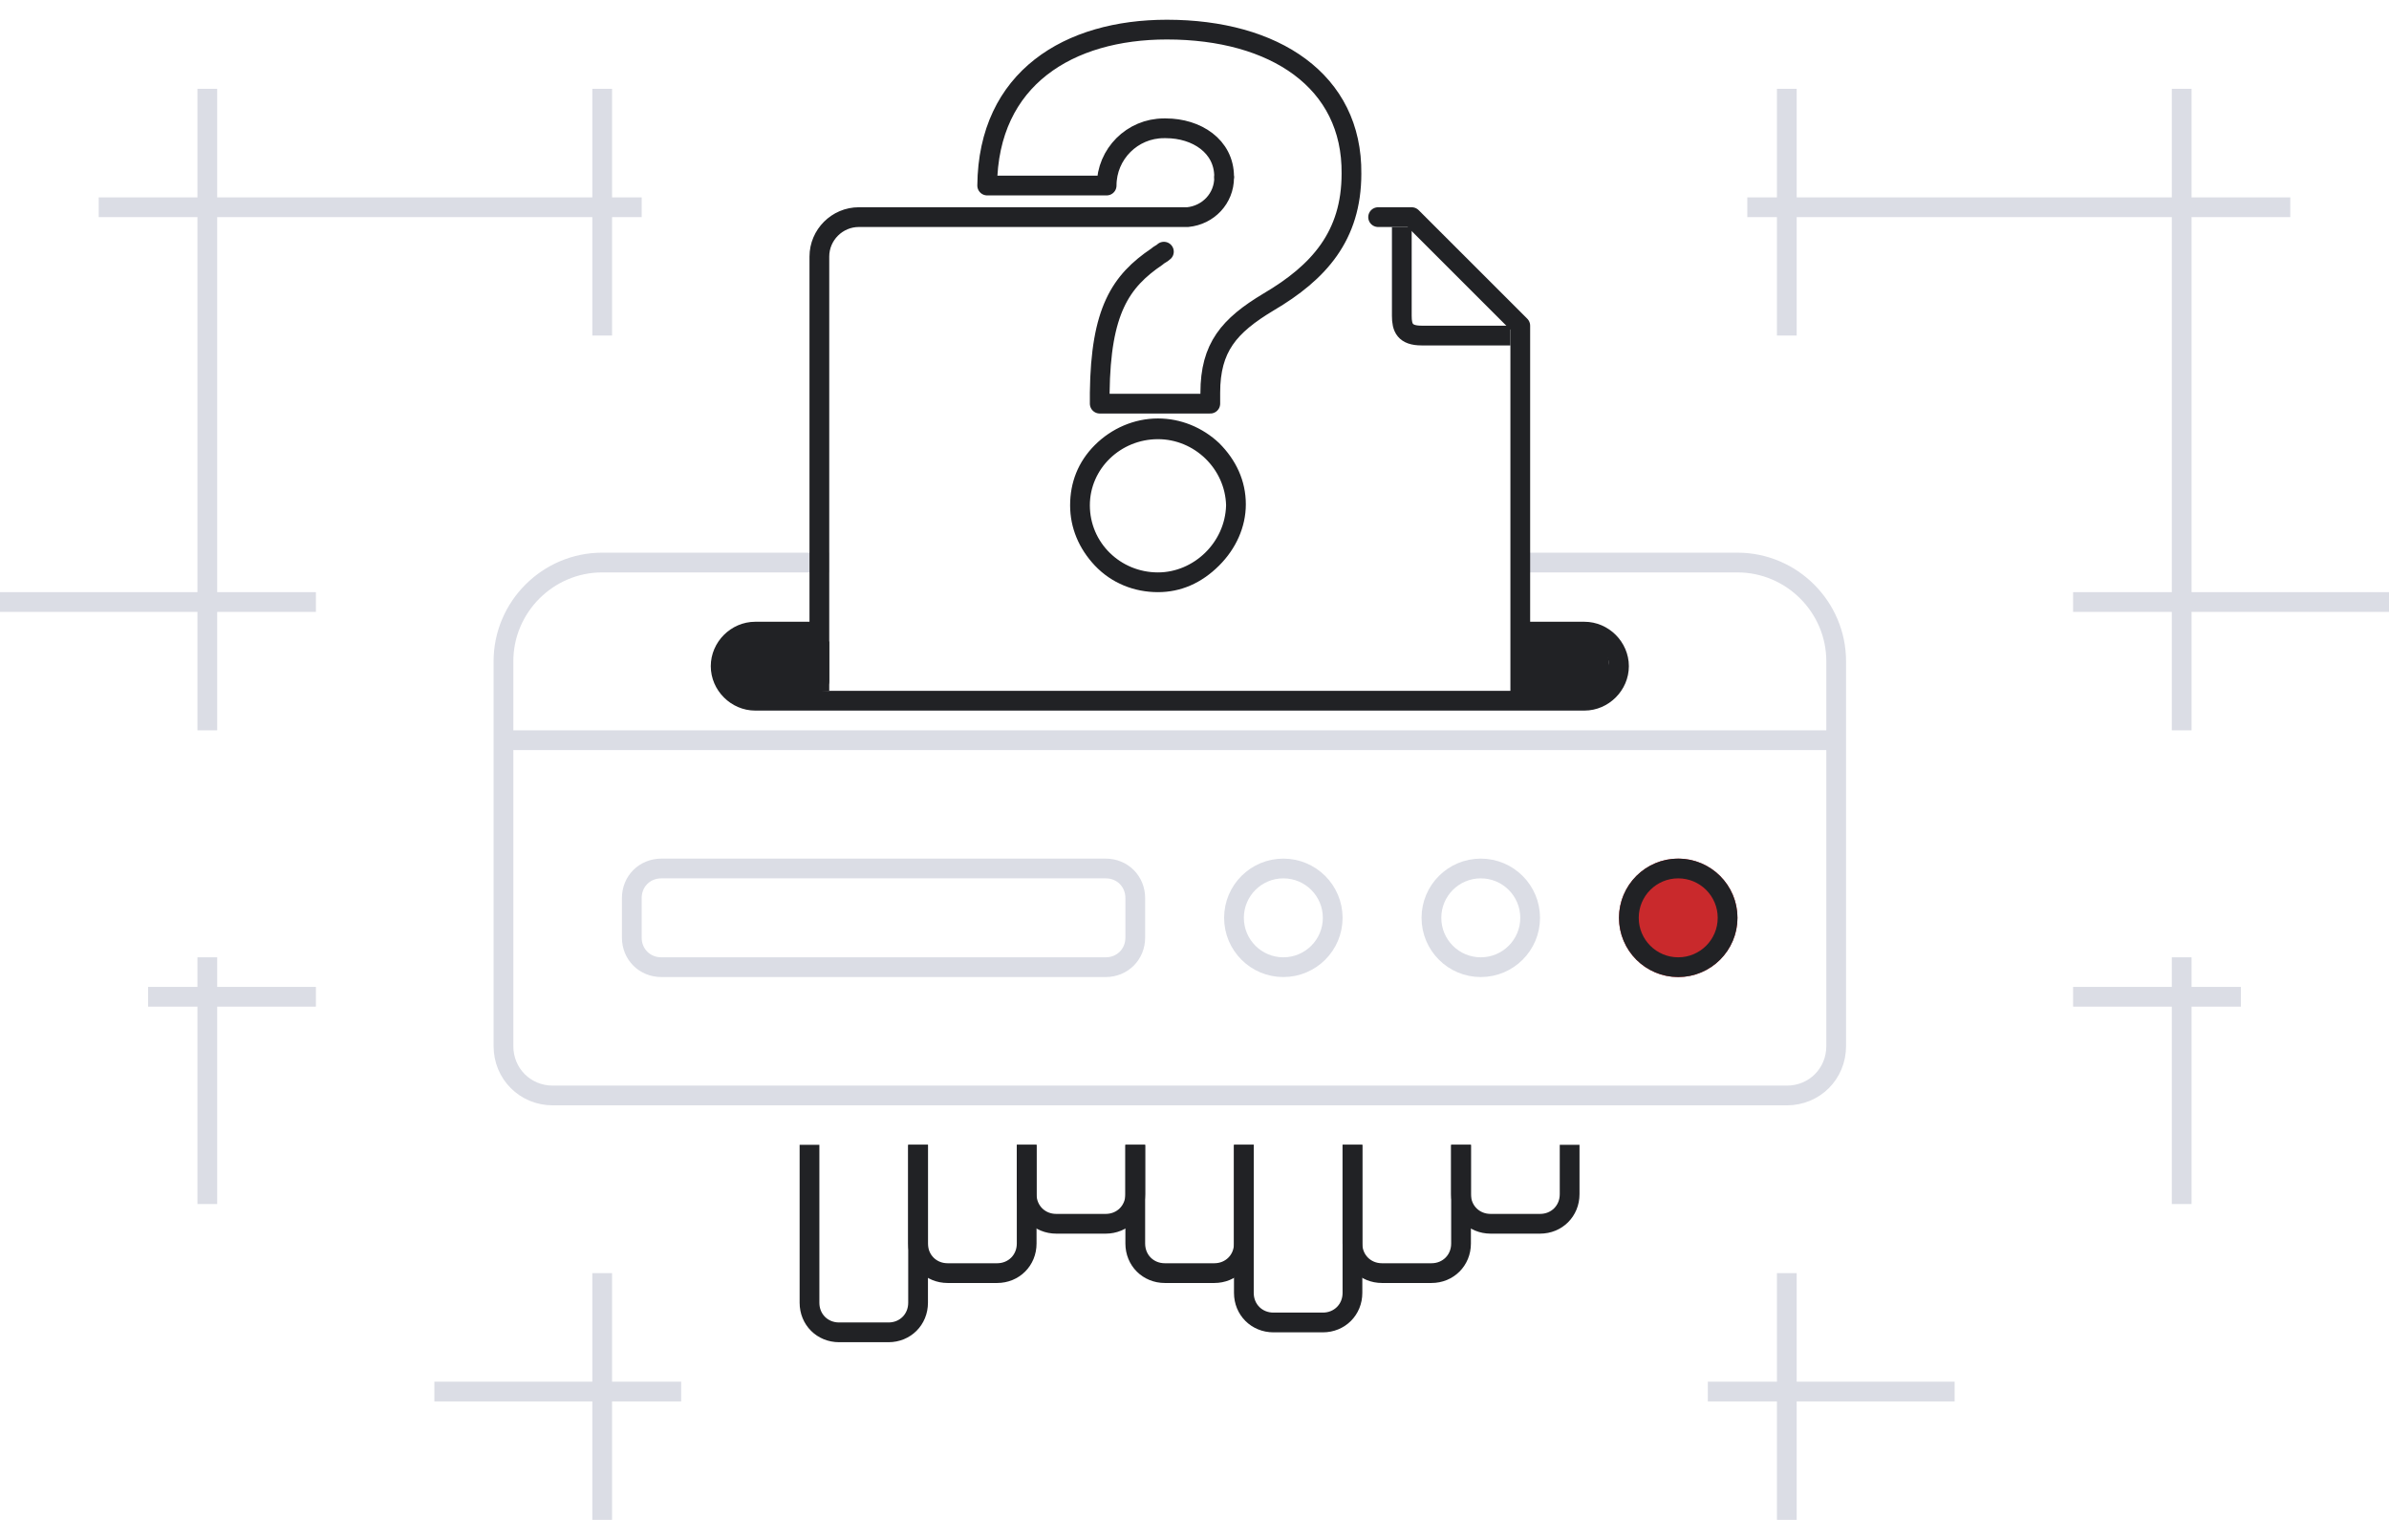
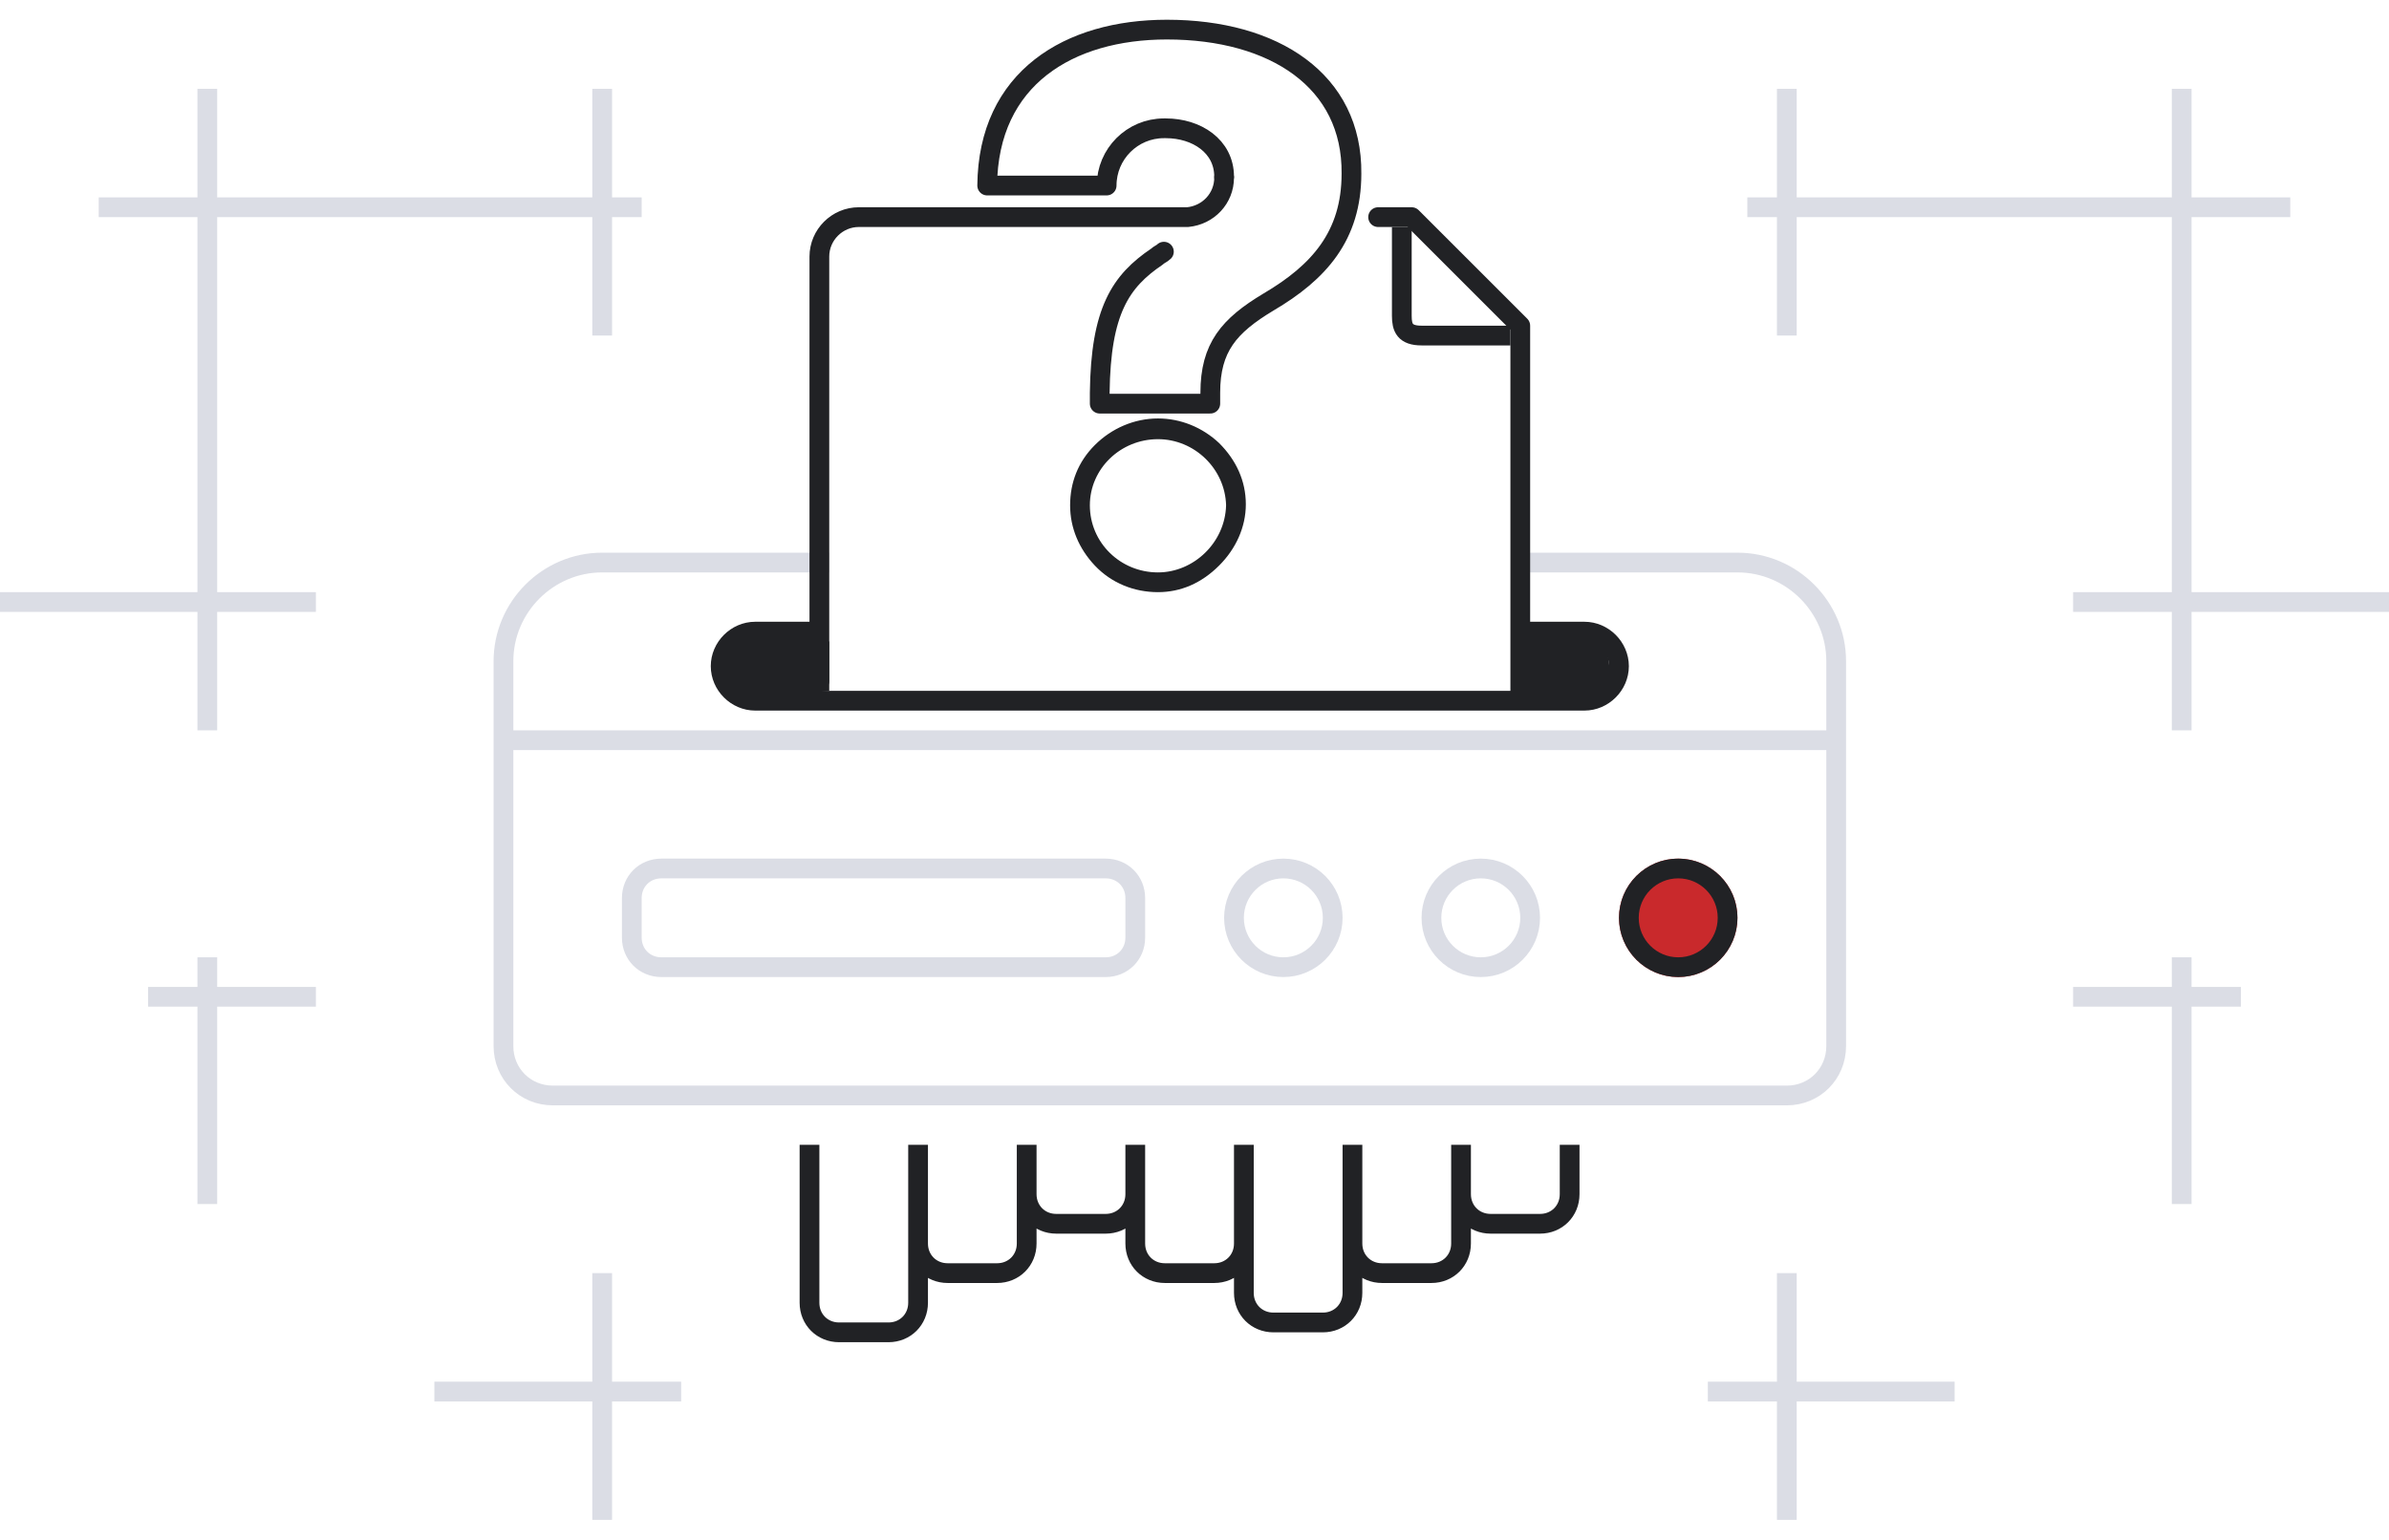
- <svg xmlns="http://www.w3.org/2000/svg" xmlns:xlink="http://www.w3.org/1999/xlink" version="1.1" id="Слой_1" x="0" y="0" viewBox="0 0 242 156" xml:space="preserve">
-   <style>.st1,.st2{fill:none;stroke:#212225;stroke-width:2}.st2{stroke:#dbdde5}.st4{fill:#212225}.st6,.st8{fill:none}.st8{stroke:#212225;stroke-width:2;stroke-linecap:round;stroke-linejoin:round}</style>
+ <svg xmlns="http://www.w3.org/2000/svg" xmlns:xlink="http://www.w3.org/1999/xlink" viewBox="0 0 242 156">
  <defs>
-     <path id="SVGID_1_" d="M0 0h242v156H0z" />
+     <path id="a" d="M0 0h242v156H0z" />
  </defs>
-   <clipPath id="SVGID_2_">
-     <use xlink:href="#SVGID_1_" overflow="visible" />
+   <clipPath id="b">
+     <use xlink:href="#a" overflow="visible" />
  </clipPath>
-   <g id="Canvas" clip-path="url(#SVGID_2_)">
-     <g id="images" transform="translate(0 2)">
-       <g id="Группа_1">
-         <path id="Прямоугольник_скругл._углы_7" class="st1" d="M93 114v16c0 1.7-1.3 3-3 3h-5c-1.7 0-3-1.3-3-3v-16" />
-         <path id="Прямоугольник_скругл._углы_7_копия" class="st1" d="M104 114v10c0 1.7-1.3 3-3 3h-5c-1.7 0-3-1.3-3-3v-10" />
-         <path id="Прямоугольник_скругл._углы_7_копия_2" class="st1" d="M115 114v5c0 1.7-1.3 3-3 3h-5c-1.7 0-3-1.3-3-3v-5" />
-         <path id="Прямоугольник_скругл._углы_7_копия_3" class="st1" d="M126 114v10c0 1.7-1.3 3-3 3h-5c-1.7 0-3-1.3-3-3v-10" />
-         <path id="Прямоугольник_скругл._углы_7_копия_4" class="st1" d="M137 114v15c0 1.7-1.3 3-3 3h-5c-1.7 0-3-1.3-3-3v-15" />
-         <path id="Прямоугольник_скругл._углы_7_копия_6" class="st1" d="M148 114v10c0 1.7-1.3 3-3 3h-5c-1.7 0-3-1.3-3-3v-10" />
-         <path id="Прямоугольник_скругл._углы_7_копия_7" class="st1" d="M159 114v5c0 1.7-1.3 3-3 3h-5c-1.7 0-3-1.3-3-3v-5" />
-       </g>
-       <path id="Прямоугольник_скругл._углы_3" class="st2" d="M153.2 55H176c5.5 0 10 4.5 10 10v39c0 2.8-2.2 5-5 5H56c-2.8 0-5-2.2-5-5V65c0-5.5 4.5-10 10-10h23" />
-       <path id="Фигура_1" d="M51.7 73h133.9" fill="none" stroke="#dbdde5" stroke-width="2" stroke-linecap="round" />
-       <path id="Фигура_2_копия" class="st4" d="M153.2 62.7h8.3c1.6 0 2.7 5.7-.7 5.7s-7.7.3-7.7.3l.1-6zm-77.6-.3c1.7 0 8.4.6 8.4.6v5c-2.6.3-5.3.5-7.9.5-3.7 0-2.2-6.1-.5-6.1z" />
-       <path id="Прямоугольник_скругл._углы_5" class="st1" d="M153.1 62h7.4c1.9 0 3.5 1.6 3.5 3.5s-1.6 3.5-3.5 3.5h-84c-1.9 0-3.5-1.6-3.5-3.5s1.6-3.5 3.5-3.5h7.4" />
-       <g id="Эллипс_1" transform="translate(164 85)">
-         <circle cx="6" cy="6" r="6" fill="#c9292c" />
-         <circle class="st1" cx="6" cy="6" r="5" />
-       </g>
-       <g id="Эллипс_1_копия" transform="translate(144 85)">
-         <circle class="st6" cx="6" cy="6" r="6" />
-         <circle class="st2" cx="6" cy="6" r="5" />
-       </g>
-       <g id="Эллипс_1_копия_2" transform="translate(124 85)">
-         <circle class="st6" cx="6" cy="6" r="6" />
-         <circle class="st2" cx="6" cy="6" r="5" />
-       </g>
-       <g id="Прямоугольник_скругл._углы_6">
-         <path class="st6" d="M4 0h45c2.2 0 4 1.8 4 4v4c0 2.2-1.8 4-4 4H4c-2.2 0-4-1.8-4-4V4c0-2.2 1.8-4 4-4z" transform="translate(63 85)" />
-         <path class="st2" d="M4 1h45c1.7 0 3 1.3 3 3v4c0 1.7-1.3 3-3 3H4c-1.7 0-3-1.3-3-3V4c0-1.7 1.3-3 3-3z" transform="translate(63 85)" />
-       </g>
-       <path id="Прямоугольник_1_копия_5" d="M180 152v-12h-7v-2h7v-11h2v11h16v2h-16v12h-2zm-120 0v-12H44v-2h16v-11h2v11h7v2h-7v12h-2zm160-32v-20h-10v-2h10v-3h2v3h5v2h-5v20h-2zm-200 0v-20h-5v-2h5v-3h2v3h10v2H22v20h-2zm200-48V60h-10v-2h10V20h-38v12h-2V20h-3v-2h3V7h2v11h38V7h2v11h10v2h-10v38h20v2h-20v12h-2zM20 72V60H0v-2h20V20H10v-2h10V7h2v11h38V7h2v11h3v2h-3v12h-2V20H22v38h10v2H22v12h-2z" fill="#dbdde5" />
-       <path id="Прямоугольник_скругл._углы_4" class="st8" d="M83 67V24c0-2.2 1.8-4 4-4h33.3c2.1-.2 3.7-1.9 3.7-4m15.6 4h3.4l11 11v37.6" />
-       <g id="_копия">
-         <path class="st6" d="M117.3 56c3.7 0 6.8-3 6.8-6.8s-3-6.8-6.8-6.8-6.8 3-6.8 6.8 3 6.8 6.8 6.8z" />
-         <path class="st4" d="M117.3 56c3.6 0 6.8-3 6.9-6.8-.1-3.7-3.2-6.7-6.9-6.7-3.8 0-6.9 3-6.9 6.7 0 3.8 3.1 6.8 6.9 6.8m0 2c-2.4 0-4.7-.9-6.4-2.7-1.6-1.7-2.5-3.8-2.5-6.1s.8-4.4 2.5-6.1c1.7-1.7 4-2.7 6.4-2.7 2.3 0 4.5.9 6.2 2.5 1.7 1.7 2.7 3.8 2.7 6.2 0 2.3-1 4.5-2.7 6.2-1.8 1.8-3.9 2.7-6.2 2.7z" />
-       </g>
-       <path id="_копия_2" class="st8" d="M117.9 23.5c-.2.2-.5.3-.7.5-3.7 2.5-5.7 5.5-5.8 13.8v1.1h11.2v-1.1c0-4.6 1.9-6.8 5.9-9.2 5.1-3 8.4-6.7 8.4-13C137 6.2 129.1 1 118.2 1c-9.9 0-18.1 4.9-18.2 15.8h12.1c0-3.2 2.6-5.8 5.8-5.8h.2c3.1 0 5.9 1.8 5.9 4.9" />
-       <path id="Фигура_999" class="st1" d="M142 21v9c0 1.2.3 2 2 2h9" />
+   <g clip-path="url(#b)">
+     <path d="M93 116v16c0 1.7-1.3 3-3 3h-5c-1.7 0-3-1.3-3-3v-16m22 0v10c0 1.7-1.3 3-3 3h-5c-1.7 0-3-1.3-3-3v-10m22 0v5c0 1.7-1.3 3-3 3h-5c-1.7 0-3-1.3-3-3v-5m22 0v10c0 1.7-1.3 3-3 3h-5c-1.7 0-3-1.3-3-3v-10m22 0v15c0 1.7-1.3 3-3 3h-5c-1.7 0-3-1.3-3-3v-15m22 0v10c0 1.7-1.3 3-3 3h-5c-1.7 0-3-1.3-3-3v-10m22 0v5c0 1.7-1.3 3-3 3h-5c-1.7 0-3-1.3-3-3v-5" fill="none" stroke="#212225" stroke-width="2" />
+     <path d="M153.2 57H176c5.5 0 10 4.5 10 10v39c0 2.8-2.2 5-5 5H56c-2.8 0-5-2.2-5-5V67c0-5.5 4.5-10 10-10h23" fill="none" stroke="#dbdde5" stroke-width="2" />
+     <path d="M51.7 75h133.9" fill="none" stroke="#dbdde5" stroke-width="2" stroke-linecap="round" />
+     <path d="M153.2 64.7h8.3c1.6 0 2.7 5.7-.7 5.7s-7.7.3-7.7.3l.1-6zm-77.6-.3c1.7 0 8.4.6 8.4.6v5c-2.6.3-5.3.5-7.9.5-3.7 0-2.2-6.1-.5-6.1z" fill="#212225" />
+     <path d="M153.1 64h7.4c1.9 0 3.5 1.6 3.5 3.5s-1.6 3.5-3.5 3.5h-84c-1.9 0-3.5-1.6-3.5-3.5s1.6-3.5 3.5-3.5h7.4" fill="none" stroke="#212225" stroke-width="2" />
+     <g transform="translate(164 87)">
+       <circle cx="6" cy="6" r="6" fill="#c9292c" />
+       <circle cx="6" cy="6" r="5" fill="none" stroke="#212225" stroke-width="2" />
    </g>
+     <g transform="translate(144 87)" fill="none">
+       <circle cx="6" cy="6" r="6" />
+       <circle cx="6" cy="6" r="5" stroke="#dbdde5" stroke-width="2" />
+     </g>
+     <g transform="translate(124 87)" fill="none">
+       <circle cx="6" cy="6" r="6" />
+       <circle cx="6" cy="6" r="5" stroke="#dbdde5" stroke-width="2" />
+     </g>
+     <g fill="none">
+       <path d="M67 87h45c2.2 0 4 1.8 4 4v4c0 2.2-1.8 4-4 4H67c-2.2 0-4-1.8-4-4v-4c0-2.2 1.8-4 4-4z" />
+       <path d="M67 88h45c1.7 0 3 1.3 3 3v4c0 1.7-1.3 3-3 3H67c-1.7 0-3-1.3-3-3v-4c0-1.7 1.3-3 3-3z" stroke="#dbdde5" stroke-width="2" />
+     </g>
+     <path d="M180 154v-12h-7v-2h7v-11h2v11h16v2h-16v12h-2zm-120 0v-12H44v-2h16v-11h2v11h7v2h-7v12h-2zm160-32v-20h-10v-2h10v-3h2v3h5v2h-5v20h-2zm-200 0v-20h-5v-2h5v-3h2v3h10v2H22v20h-2zm200-48V62h-10v-2h10V22h-38v12h-2V22h-3v-2h3V9h2v11h38V9h2v11h10v2h-10v38h20v2h-20v12h-2zM20 74V62H0v-2h20V22H10v-2h10V9h2v11h38V9h2v11h3v2h-3v12h-2V22H22v38h10v2H22v12h-2z" fill="#dbdde5" />
+     <path d="M83 69V26c0-2.2 1.8-4 4-4h33.3c2.1-.2 3.7-1.9 3.7-4m15.6 4h3.4l11 11v37.6" fill="none" stroke="#212225" stroke-width="2" stroke-linecap="round" stroke-linejoin="round" />
+     <path d="M117.3 58c3.7 0 6.8-3 6.8-6.8s-3-6.8-6.8-6.8-6.8 3-6.8 6.8 3 6.8 6.8 6.8z" fill="none" />
+     <path d="M117.3 58c3.6 0 6.8-3 6.9-6.8-.1-3.7-3.2-6.7-6.9-6.7-3.8 0-6.9 3-6.9 6.7 0 3.8 3.1 6.8 6.9 6.8m0 2c-2.4 0-4.7-.9-6.4-2.7-1.6-1.7-2.5-3.8-2.5-6.1s.8-4.4 2.5-6.1c1.7-1.7 4-2.7 6.4-2.7 2.3 0 4.5.9 6.2 2.5 1.7 1.7 2.7 3.8 2.7 6.2 0 2.3-1 4.5-2.7 6.2-1.8 1.8-3.9 2.7-6.2 2.7z" fill="#212225" />
+     <path d="M117.9 25.5c-.2.2-.5.3-.7.5-3.7 2.5-5.7 5.5-5.8 13.8v1.1h11.2v-1.1c0-4.6 1.9-6.8 5.9-9.2 5.1-3 8.4-6.7 8.4-13C137 8.2 129.1 3 118.2 3c-9.9 0-18.1 4.9-18.2 15.8h12.1c0-3.2 2.6-5.8 5.8-5.8h.2c3.1 0 5.9 1.8 5.9 4.9" fill="none" stroke="#212225" stroke-width="2" stroke-linecap="round" stroke-linejoin="round" />
+     <path d="M142 23v9c0 1.2.3 2 2 2h9" fill="none" stroke="#212225" stroke-width="2" />
  </g>
</svg>
